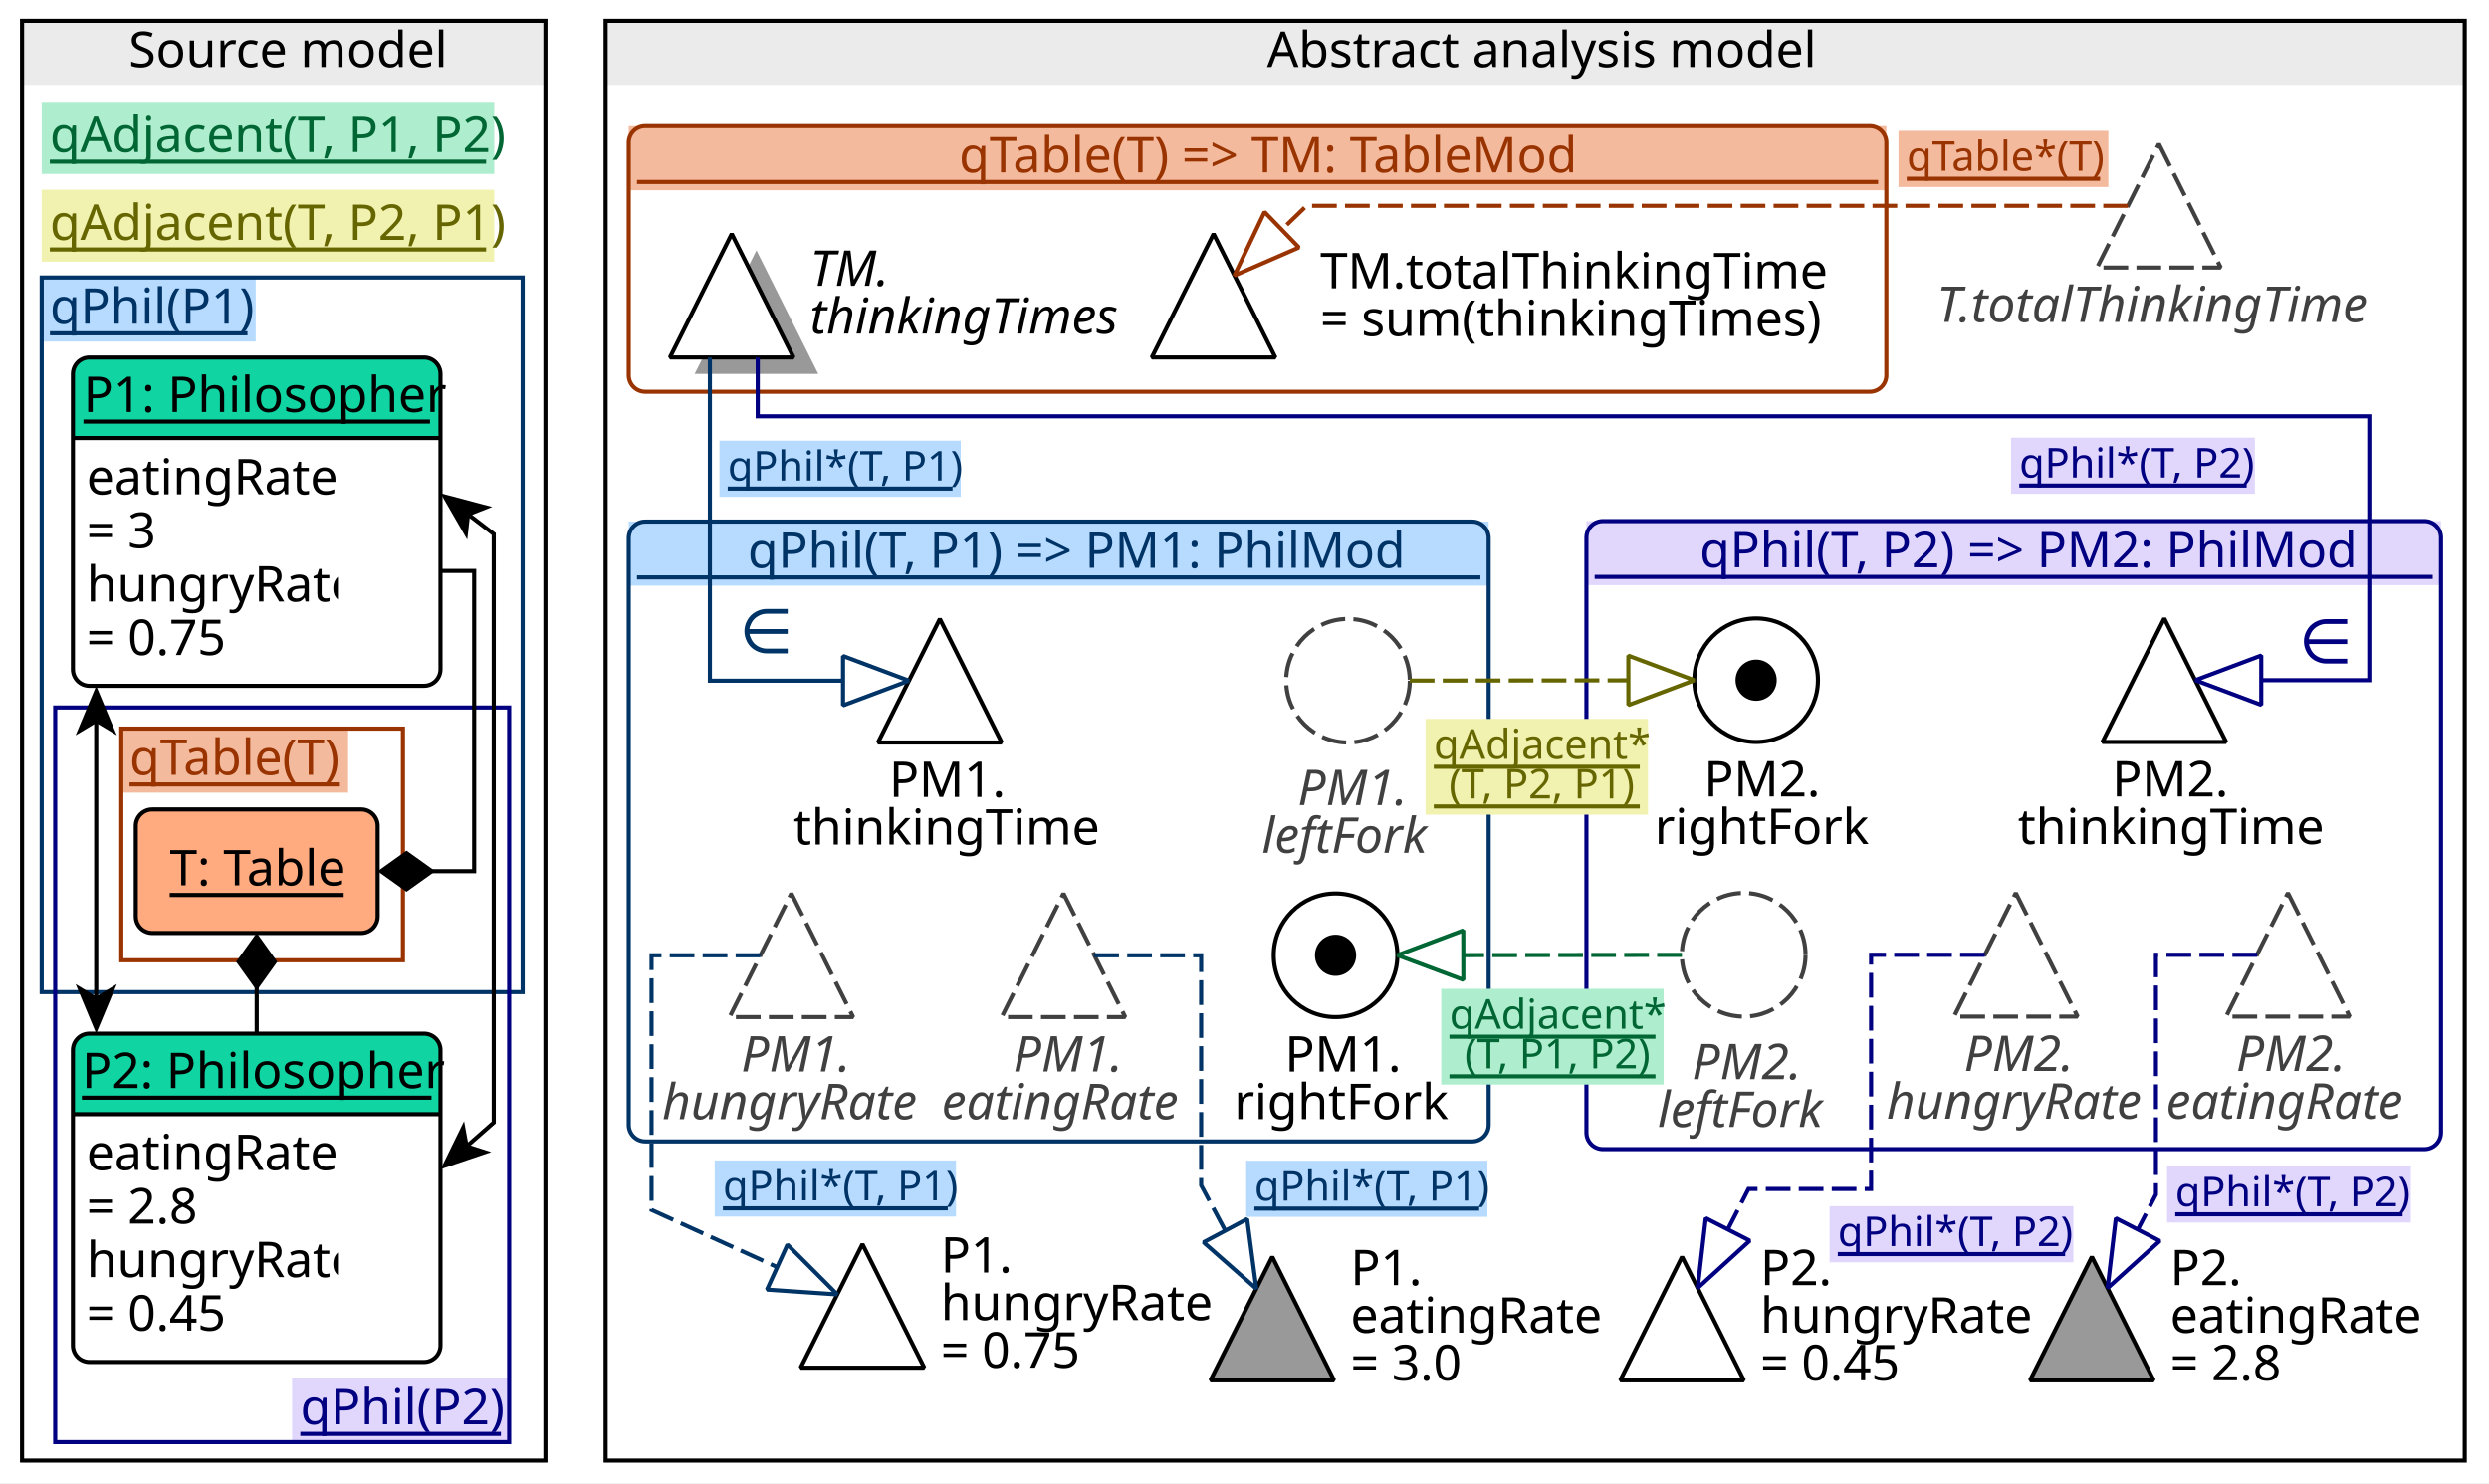
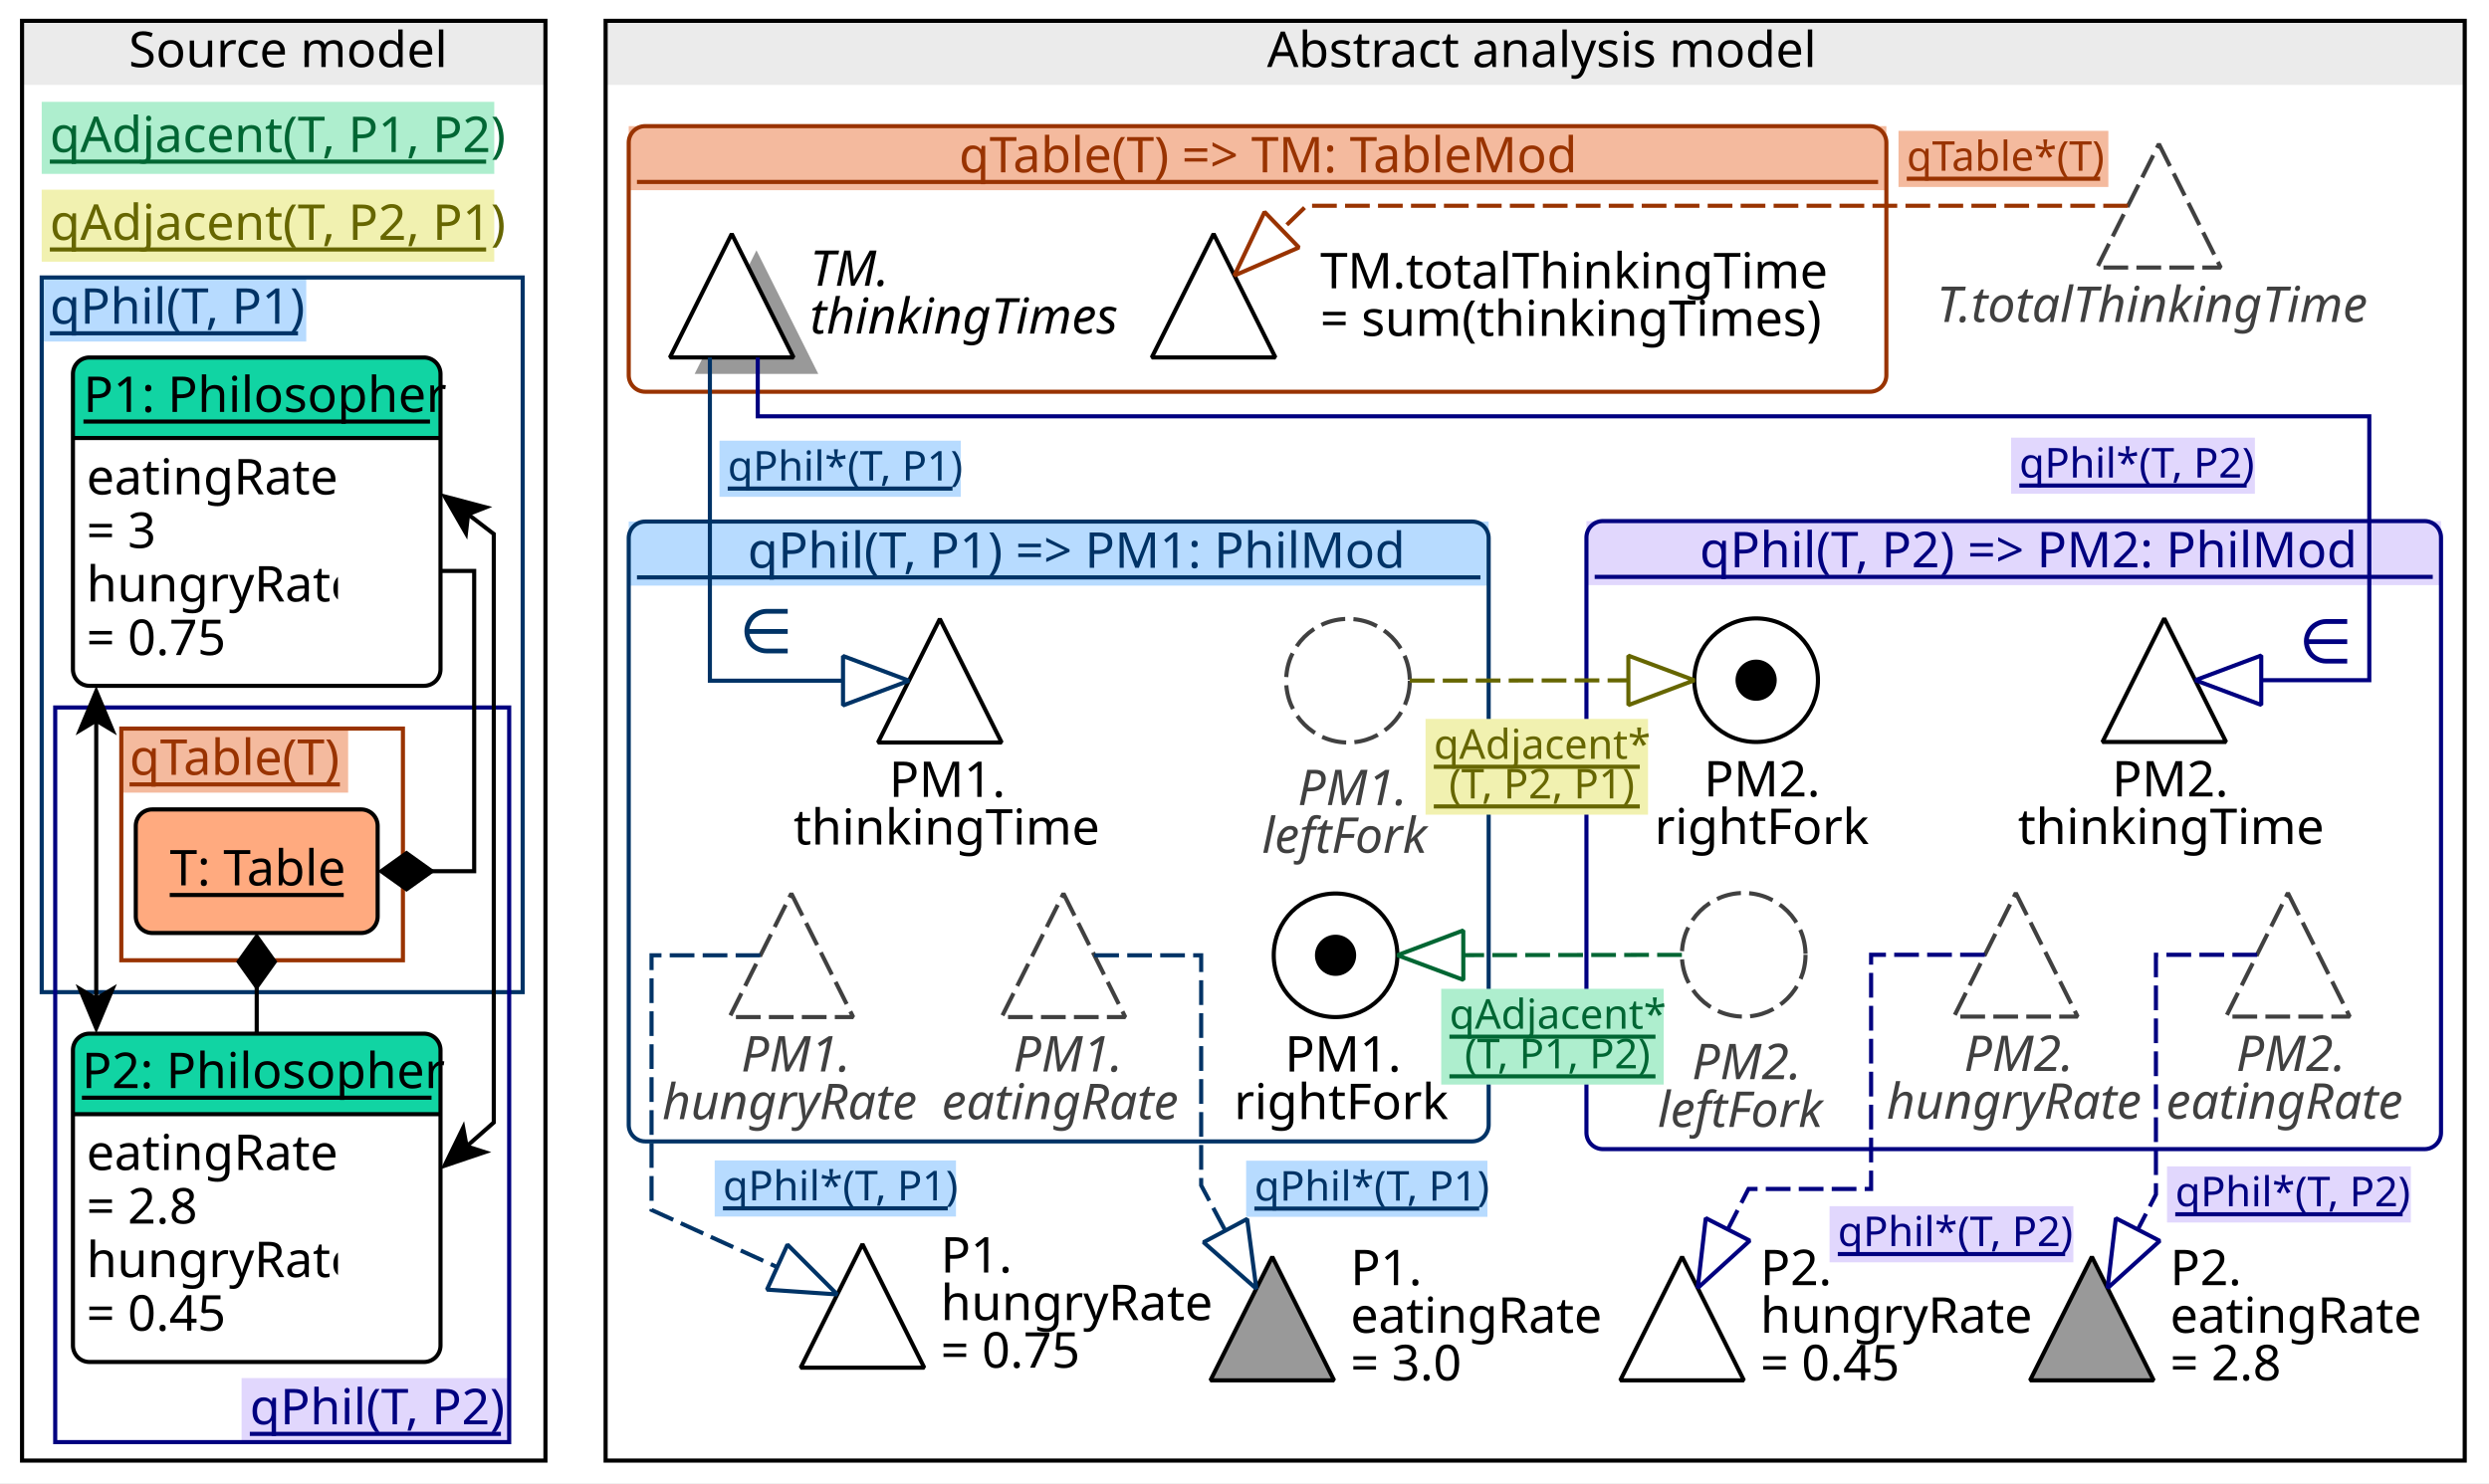
<svg xmlns="http://www.w3.org/2000/svg" fill-opacity="1" color-rendering="auto" color-interpolation="auto" text-rendering="auto" stroke="black" stroke-linecap="square" width="604" stroke-miterlimit="10" shape-rendering="auto" stroke-opacity="1" fill="black" stroke-dasharray="none" font-weight="normal" stroke-width="1" height="360" font-family="'Dialog'" font-style="normal" stroke-linejoin="miter" font-size="12px" stroke-dashoffset="0" image-rendering="auto">
  <defs id="genericDefs" />
  <g>
    <defs id="defs1">
      <clipPath clipPathUnits="userSpaceOnUse" id="clipPath1">
        <path d="M0 0 L604 0 L604 360 L0 360 L0 0 Z" />
      </clipPath>
      <clipPath clipPathUnits="userSpaceOnUse" id="clipPath2">
        <path d="M478 561 L1082 561 L1082 921 L478 921 L478 561 Z" />
      </clipPath>
      <clipPath clipPathUnits="userSpaceOnUse" id="clipPath3">
        <path d="M478 667.326 L478 921 L1082 921 L1082 667.326 Z" />
      </clipPath>
      <clipPath clipPathUnits="userSpaceOnUse" id="clipPath4">
        <path d="M478 561 L478 667.326 L1082 667.326 L1082 561 Z" />
      </clipPath>
      <clipPath clipPathUnits="userSpaceOnUse" id="clipPath5">
        <path d="M0 0 L0 52 L61 52 L61 0 Z" />
      </clipPath>
      <clipPath clipPathUnits="userSpaceOnUse" id="clipPath6">
        <path d="M478 831.456 L478 921 L1082 921 L1082 831.456 Z" />
      </clipPath>
      <clipPath clipPathUnits="userSpaceOnUse" id="clipPath7">
        <path d="M478 561 L478 831.456 L1082 831.456 L1082 561 Z" />
      </clipPath>
      <clipPath clipPathUnits="userSpaceOnUse" id="clipPath8">
        <path d="M472 557 L1076 557 L1076 917 L472 917 L472 557 Z" />
      </clipPath>
    </defs>
    <g fill="white" text-rendering="geometricPrecision" shape-rendering="geometricPrecision" transform="translate(-478,-561)" stroke="white">
      <rect x="478" width="604" height="360" y="561" clip-path="url(#clipPath2)" stroke="none" />
    </g>
    <g fill="white" text-rendering="geometricPrecision" shape-rendering="geometricPrecision" transform="matrix(1,0,0,1,-478,-561)" stroke="white">
      <rect x="483.351" width="127.012" height="349.481" y="566.058" clip-path="url(#clipPath2)" stroke="none" />
      <rect x="483.351" y="566.058" clip-path="url(#clipPath2)" fill="rgb(235,235,235)" width="127.012" height="15.55" stroke="none" />
    </g>
    <g text-rendering="geometricPrecision" stroke-miterlimit="1.45" shape-rendering="geometricPrecision" font-family="'Fira Sans'" transform="matrix(1,0,0,1,-478,-561)" stroke-linecap="butt">
      <text x="509.246" xml:space="preserve" y="577.275" clip-path="url(#clipPath2)" stroke="none">Source model</text>
      <rect fill="none" x="483.351" width="127.012" height="349.481" y="566.058" clip-path="url(#clipPath2)" />
    </g>
    <g fill="rgb(183,219,255)" text-rendering="geometricPrecision" shape-rendering="geometricPrecision" transform="matrix(1,0,0,1,-478,-561)" stroke="rgb(183,219,255)">
-       <rect x="488.121" width="51.938" height="15.55" y="628.356" clip-path="url(#clipPath2)" stroke="none" />
+       <rect x="488.121" width="64.195" height="15.55" y="628.356" clip-path="url(#clipPath2)" stroke="none" />
    </g>
    <g stroke-linecap="butt" transform="matrix(1,0,0,1,-478,-561)" fill="rgb(0,51,102)" text-rendering="geometricPrecision" font-family="'Fira Sans'" shape-rendering="geometricPrecision" stroke="rgb(0,51,102)" stroke-miterlimit="1.45">
-       <text x="490.121" xml:space="preserve" y="639.573" clip-path="url(#clipPath2)" stroke="none">qPhil(P1)</text>
-       <line y2="641.906" fill="none" x1="490.121" clip-path="url(#clipPath2)" x2="538.059" y1="641.906" />
+       <text x="490.121" xml:space="preserve" y="639.573" clip-path="url(#clipPath2)" stroke="none">qPhil(T, P1)</text>
+       <line y2="641.906" fill="none" x1="490.121" clip-path="url(#clipPath2)" x2="550.316" y1="641.906" />
      <rect fill="none" x="488.121" width="116.717" height="173.474" y="628.356" clip-path="url(#clipPath2)" />
    </g>
    <g fill="rgb(225,215,253)" text-rendering="geometricPrecision" shape-rendering="geometricPrecision" transform="matrix(1,0,0,1,-478,-561)" stroke="rgb(225,215,253)">
-       <rect x="548.88" width="52.681" height="15.55" y="895.509" clip-path="url(#clipPath2)" stroke="none" />
+       <rect x="536.623" width="64.939" height="15.55" y="895.509" clip-path="url(#clipPath2)" stroke="none" />
    </g>
    <g stroke-linecap="butt" transform="matrix(1,0,0,1,-478,-561)" fill="navy" text-rendering="geometricPrecision" font-family="'Fira Sans'" shape-rendering="geometricPrecision" stroke="navy" stroke-miterlimit="1.45">
-       <text x="550.88" xml:space="preserve" y="906.726" clip-path="url(#clipPath2)" stroke="none">qPhil(P2)</text>
-       <line y2="909.059" fill="none" x1="550.88" clip-path="url(#clipPath2)" x2="599.561" y1="909.059" />
+       <text x="538.623" xml:space="preserve" y="906.726" clip-path="url(#clipPath2)" stroke="none">qPhil(T, P2)</text>
+       <line y2="909.059" fill="none" x1="538.623" clip-path="url(#clipPath2)" x2="599.561" y1="909.059" />
      <rect fill="none" x="491.398" width="110.163" height="178.326" y="732.732" clip-path="url(#clipPath2)" />
    </g>
    <g fill="rgb(255,170,127)" text-rendering="geometricPrecision" shape-rendering="geometricPrecision" transform="matrix(1,0,0,1,-478,-561)" stroke="rgb(255,170,127)">
      <rect x="510.95" y="757.476" clip-path="url(#clipPath2)" width="58.694" rx="4" ry="4" height="30" stroke="none" />
    </g>
    <g text-rendering="geometricPrecision" stroke-miterlimit="1.45" shape-rendering="geometricPrecision" transform="matrix(1,0,0,1,-478,-561)" stroke-linecap="butt">
      <rect x="510.95" y="757.476" clip-path="url(#clipPath2)" fill="none" width="58.694" rx="4" ry="4" height="30" />
      <text x="519.188" xml:space="preserve" y="775.918" clip-path="url(#clipPath2)" font-family="'Fira Sans'" stroke="none">T: Table</text>
      <line y2="778.251" fill="none" x1="519.188" clip-path="url(#clipPath2)" x2="561.405" y1="778.251" />
    </g>
    <g fill="white" text-rendering="geometricPrecision" shape-rendering="geometricPrecision" transform="matrix(1,0,0,1,-478,-561)" stroke="white">
      <rect x="495.7" y="647.776" clip-path="url(#clipPath3)" width="89.195" rx="4" ry="4" height="79.7" stroke="none" />
      <rect x="495.7" y="647.776" clip-path="url(#clipPath4)" fill="rgb(17,212,163)" width="89.195" rx="4" ry="4" height="79.7" stroke="none" />
    </g>
    <g text-rendering="geometricPrecision" stroke-miterlimit="1.45" shape-rendering="geometricPrecision" transform="matrix(1,0,0,1,-478,-561)" stroke-linecap="butt">
      <rect x="495.7" y="647.776" clip-path="url(#clipPath2)" fill="none" width="89.195" rx="4" ry="4" height="79.7" />
      <line y2="667.326" fill="none" x1="495.7" clip-path="url(#clipPath2)" x2="584.894" y1="667.326" />
      <text x="498.248" xml:space="preserve" y="660.993" clip-path="url(#clipPath2)" font-family="'Fira Sans'" stroke="none">P1: Philosopher</text>
      <line y2="663.326" fill="none" x1="498.248" clip-path="url(#clipPath2)" x2="582.346" y1="663.326" />
    </g>
    <g text-rendering="geometricPrecision" stroke-miterlimit="1.45" shape-rendering="geometricPrecision" font-family="'Fira Sans'" transform="matrix(1,0,0,1,-478,-561) translate(499,671)" stroke-linecap="butt">
      <text x="0" xml:space="preserve" y="10" clip-path="url(#clipPath5)" stroke="none">eatingRate</text>
      <text x="57" xml:space="preserve" y="10" clip-path="url(#clipPath5)" stroke="none"> </text>
      <text x="0" xml:space="preserve" y="23" clip-path="url(#clipPath5)" stroke="none">= 3</text>
      <text x="16" xml:space="preserve" y="23" clip-path="url(#clipPath5)" stroke="none"> </text>
      <text x="0" xml:space="preserve" y="36" clip-path="url(#clipPath5)" stroke="none">hungryRate</text>
      <text x="61" xml:space="preserve" y="36" clip-path="url(#clipPath5)" stroke="none"> </text>
      <text x="0" xml:space="preserve" y="49" clip-path="url(#clipPath5)" stroke="none">= 0.75</text>
    </g>
    <g fill="white" text-rendering="geometricPrecision" shape-rendering="geometricPrecision" transform="matrix(1,0,0,1,-478,-561)" stroke="white">
      <rect x="495.7" y="811.906" clip-path="url(#clipPath6)" width="89.195" rx="4" ry="4" height="79.7" stroke="none" />
      <rect x="495.7" y="811.906" clip-path="url(#clipPath7)" fill="rgb(17,212,163)" width="89.195" rx="4" ry="4" height="79.7" stroke="none" />
    </g>
    <g text-rendering="geometricPrecision" stroke-miterlimit="1.45" shape-rendering="geometricPrecision" transform="matrix(1,0,0,1,-478,-561)" stroke-linecap="butt">
      <rect x="495.7" y="811.906" clip-path="url(#clipPath2)" fill="none" width="89.195" rx="4" ry="4" height="79.7" />
      <line y2="831.456" fill="none" x1="495.7" clip-path="url(#clipPath2)" x2="584.894" y1="831.456" />
      <text x="497.876" xml:space="preserve" y="825.123" clip-path="url(#clipPath2)" font-family="'Fira Sans'" stroke="none">P2: Philosopher</text>
      <line y2="827.456" fill="none" x1="497.876" clip-path="url(#clipPath2)" x2="582.717" y1="827.456" />
    </g>
    <g text-rendering="geometricPrecision" stroke-miterlimit="1.45" shape-rendering="geometricPrecision" font-family="'Fira Sans'" transform="matrix(1,0,0,1,-478,-561) translate(499,835)" stroke-linecap="butt">
      <text x="0" xml:space="preserve" y="10" clip-path="url(#clipPath5)" stroke="none">eatingRate</text>
      <text x="57" xml:space="preserve" y="10" clip-path="url(#clipPath5)" stroke="none"> </text>
      <text x="0" xml:space="preserve" y="23" clip-path="url(#clipPath5)" stroke="none">= 2.8</text>
      <text x="26" xml:space="preserve" y="23" clip-path="url(#clipPath5)" stroke="none"> </text>
      <text x="0" xml:space="preserve" y="36" clip-path="url(#clipPath5)" stroke="none">hungryRate</text>
      <text x="61" xml:space="preserve" y="36" clip-path="url(#clipPath5)" stroke="none"> </text>
      <text x="0" xml:space="preserve" y="49" clip-path="url(#clipPath5)" stroke="none">= 0.45</text>
    </g>
    <g fill="rgb(244,186,158)" text-rendering="geometricPrecision" shape-rendering="geometricPrecision" transform="matrix(1,0,0,1,-478,-561)" stroke="rgb(244,186,158)">
      <rect x="507.438" width="55.044" height="15.55" y="737.856" clip-path="url(#clipPath2)" stroke="none" />
    </g>
    <g stroke-linecap="butt" transform="matrix(1,0,0,1,-478,-561)" fill="rgb(153,51,0)" text-rendering="geometricPrecision" font-family="'Fira Sans'" shape-rendering="geometricPrecision" stroke="rgb(153,51,0)" stroke-miterlimit="1.45">
      <text x="509.438" xml:space="preserve" y="749.073" clip-path="url(#clipPath2)" stroke="none">qTable(T)</text>
      <line y2="751.406" fill="none" x1="509.438" clip-path="url(#clipPath2)" x2="560.482" y1="751.406" />
      <rect fill="none" x="507.438" width="68.339" height="56.24" y="737.856" clip-path="url(#clipPath2)" />
    </g>
    <g fill="rgb(174,238,206)" text-rendering="geometricPrecision" shape-rendering="geometricPrecision" transform="matrix(1,0,0,1,-478,-561)" stroke="rgb(174,238,206)">
      <rect x="488.121" width="109.823" height="17.487" y="585.72" clip-path="url(#clipPath2)" stroke="none" />
    </g>
    <g stroke-linecap="butt" transform="matrix(1,0,0,1,-478,-561)" fill="rgb(0,102,51)" text-rendering="geometricPrecision" font-family="'Fira Sans'" shape-rendering="geometricPrecision" stroke="rgb(0,102,51)" stroke-miterlimit="1.45">
      <text x="490.094" xml:space="preserve" y="597.906" clip-path="url(#clipPath2)" stroke="none">qAdjacent(T, P1, P2)</text>
      <line y2="600.238" fill="none" x1="490.094" clip-path="url(#clipPath2)" x2="595.971" y1="600.238" />
    </g>
    <g fill="rgb(241,241,176)" text-rendering="geometricPrecision" shape-rendering="geometricPrecision" transform="matrix(1,0,0,1,-478,-561)" stroke="rgb(241,241,176)">
      <rect x="488.121" width="109.823" height="17.487" y="607.038" clip-path="url(#clipPath2)" stroke="none" />
    </g>
    <g stroke-linecap="butt" transform="matrix(1,0,0,1,-478,-561)" fill="rgb(102,102,0)" text-rendering="geometricPrecision" font-family="'Fira Sans'" shape-rendering="geometricPrecision" stroke="rgb(102,102,0)" stroke-miterlimit="1.45">
      <text x="490.094" xml:space="preserve" y="619.224" clip-path="url(#clipPath2)" stroke="none">qAdjacent(T, P2, P1)</text>
      <line y2="621.556" fill="none" x1="490.094" clip-path="url(#clipPath2)" x2="595.971" y1="621.556" />
      <path fill="none" d="M576.647 772.476 L593.07 772.476 L593.07 699.588 L584.862 699.588" clip-path="url(#clipPath2)" stroke="black" />
      <path fill="black" d="M569.647 772.476 L576.647 767.476 L583.647 772.476 L576.647 777.476 Z" clip-path="url(#clipPath2)" stroke="none" />
      <path fill="none" d="M540.297 794.457 L540.297 811.915" clip-path="url(#clipPath2)" stroke="black" />
      <path fill="black" d="M540.297 787.457 L545.297 794.457 L540.297 801.457 L535.297 794.457 Z" clip-path="url(#clipPath2)" stroke="none" />
      <path fill="none" d="M591.253 685.588 L597.822 690.62 L597.822 833.472 L590.918 839.542" clip-path="url(#clipPath2)" stroke="black" />
      <path fill="black" d="M584.901 680.724 L591.388 691.99 L592.046 686.197 L597.468 684.051 Z" clip-path="url(#clipPath2)" stroke="none" />
      <path fill="black" d="M584.91 844.824 L597.223 840.655 L591.669 838.881 L590.62 833.145 Z" clip-path="url(#clipPath2)" stroke="none" />
      <path fill="none" d="M501.352 735.487 L501.352 803.874" clip-path="url(#clipPath2)" stroke="black" />
      <path fill="black" d="M501.352 727.487 L496.352 739.487 L501.352 736.487 L506.352 739.487 Z" clip-path="url(#clipPath2)" stroke="none" />
      <path fill="black" d="M501.352 811.874 L506.352 799.874 L501.352 802.874 L496.352 799.874 Z" clip-path="url(#clipPath2)" stroke="none" />
    </g>
    <g fill="rgb(235,235,235)" text-rendering="geometricPrecision" shape-rendering="geometricPrecision" transform="matrix(1,0,0,1,-478,-561)" stroke="rgb(235,235,235)">
      <rect x="624.963" width="451.144" height="15.55" y="566.058" clip-path="url(#clipPath2)" stroke="none" />
    </g>
    <g text-rendering="geometricPrecision" stroke-miterlimit="1.45" shape-rendering="geometricPrecision" font-family="'Fira Sans'" transform="matrix(1,0,0,1,-478,-561)" stroke-linecap="butt">
      <text x="785.465" xml:space="preserve" y="577.275" clip-path="url(#clipPath2)" stroke="none">Abstract analysis model</text>
      <rect fill="none" x="624.963" width="451.144" height="349.481" y="566.058" clip-path="url(#clipPath2)" />
    </g>
    <g fill="rgb(183,219,255)" text-rendering="geometricPrecision" shape-rendering="geometricPrecision" transform="matrix(1,0,0,1,-478,-561)" stroke="rgb(183,219,255)">
      <rect x="630.571" width="208.68" height="15.55" y="687.604" clip-path="url(#clipPath2)" stroke="none" />
    </g>
    <g stroke-linecap="butt" transform="matrix(1,0,0,1,-478,-561)" fill="rgb(0,51,102)" text-rendering="geometricPrecision" font-family="'Fira Sans'" shape-rendering="geometricPrecision" stroke="rgb(0,51,102)" stroke-miterlimit="1.45">
      <text x="659.448" xml:space="preserve" y="698.821" clip-path="url(#clipPath2)" stroke="none">qPhil(T, P1) =&gt; PM1: PhilMod</text>
      <line y2="701.154" fill="none" x1="632.571" clip-path="url(#clipPath2)" x2="837.251" y1="701.154" />
      <rect x="630.571" y="687.604" clip-path="url(#clipPath2)" fill="none" width="208.68" rx="4" ry="4" height="150.456" />
      <path fill="none" d="M706.068 711.232 L721.068 741.232 L691.068 741.232 Z" fill-rule="evenodd" clip-path="url(#clipPath2)" stroke="black" />
      <text fill="black" x="693.775" xml:space="preserve" y="754.449" clip-path="url(#clipPath2)" stroke="none">PM1.</text>
      <text fill="black" x="670.562" xml:space="preserve" y="765.999" clip-path="url(#clipPath2)" stroke="none">thinkingTime</text>
    </g>
    <g stroke-linecap="butt" transform="matrix(1,0,0,1,-478,-561)" fill="rgb(64,64,64)" text-rendering="geometricPrecision" shape-rendering="geometricPrecision" stroke-dasharray="6,2" stroke="rgb(64,64,64)" stroke-miterlimit="1.45">
      <path fill="none" d="M670.039 777.888 L685.039 807.888 L655.039 807.888 Z" fill-rule="evenodd" clip-path="url(#clipPath2)" />
      <text x="657.853" y="821.087" clip-path="url(#clipPath2)" font-family="'Fira Sans'" font-style="italic" stroke-dasharray="none" stroke="none" xml:space="preserve">PM1.</text>
      <text x="638.682" y="832.673" clip-path="url(#clipPath2)" font-family="'Fira Sans'" font-style="italic" stroke-dasharray="none" stroke="none" xml:space="preserve">hungryRate</text>
      <path fill="none" d="M736.068 777.888 L751.068 807.888 L721.068 807.888 Z" clip-path="url(#clipPath2)" fill-rule="evenodd" />
      <text x="723.883" y="821.087" clip-path="url(#clipPath2)" font-family="'Fira Sans'" font-style="italic" stroke-dasharray="none" stroke="none" xml:space="preserve">PM1.</text>
      <text x="706.504" y="832.673" clip-path="url(#clipPath2)" font-family="'Fira Sans'" font-style="italic" stroke-dasharray="none" stroke="none" xml:space="preserve">eatingRate</text>
      <circle clip-path="url(#clipPath2)" fill="none" r="15" stroke-dasharray="none" cx="802.097" cy="792.888" stroke="black" />
    </g>
    <g text-rendering="geometricPrecision" stroke-miterlimit="1.45" shape-rendering="geometricPrecision" font-family="'Fira Sans'" transform="matrix(1,0,0,1,-478,-561)" stroke-linecap="butt">
      <text x="789.804" xml:space="preserve" y="821.105" clip-path="url(#clipPath2)" stroke="none">PM1.</text>
      <text x="777.463" xml:space="preserve" y="832.655" clip-path="url(#clipPath2)" stroke="none">rightFork</text>
    </g>
    <g stroke-linecap="butt" transform="matrix(1,0,0,1,-478,-561)" fill="rgb(64,64,64)" text-rendering="geometricPrecision" shape-rendering="geometricPrecision" stroke-dasharray="6,2" stroke="rgb(64,64,64)" stroke-miterlimit="1.45">
      <circle fill="none" r="15" clip-path="url(#clipPath2)" cx="805.112" cy="726.232" />
      <text x="792.927" y="756.431" clip-path="url(#clipPath2)" font-family="'Fira Sans'" font-style="italic" stroke-dasharray="none" stroke="none" xml:space="preserve">PM1.</text>
      <text x="784.226" y="768.017" clip-path="url(#clipPath2)" font-family="'Fira Sans'" font-style="italic" stroke-dasharray="none" stroke="none" xml:space="preserve">leftFork</text>
    </g>
    <g text-rendering="geometricPrecision" shape-rendering="geometricPrecision" transform="matrix(1,0,0,1,-478,-561)">
      <circle r="5" clip-path="url(#clipPath2)" cx="802.097" cy="792.888" stroke="none" />
      <rect x="862.976" y="687.482" clip-path="url(#clipPath2)" fill="rgb(225,215,253)" width="207.378" height="15.55" stroke="none" />
    </g>
    <g stroke-linecap="butt" transform="matrix(1,0,0,1,-478,-561)" fill="navy" text-rendering="geometricPrecision" font-family="'Fira Sans'" shape-rendering="geometricPrecision" stroke="navy" stroke-miterlimit="1.45">
      <text x="890.459" xml:space="preserve" y="698.699" clip-path="url(#clipPath2)" stroke="none">qPhil(T, P2) =&gt; PM2: PhilMod</text>
      <line y2="701.032" fill="none" x1="864.976" clip-path="url(#clipPath2)" x2="1068.353" y1="701.032" />
      <rect x="862.976" y="687.482" clip-path="url(#clipPath2)" fill="none" width="207.378" rx="4" ry="4" height="152.456" />
      <path fill="none" d="M1003.2 711.11 L1018.2 741.11 L988.2 741.11 Z" fill-rule="evenodd" clip-path="url(#clipPath2)" stroke="black" />
      <text fill="black" x="990.535" xml:space="preserve" y="754.327" clip-path="url(#clipPath2)" stroke="none">PM2.</text>
      <text fill="black" x="967.693" xml:space="preserve" y="765.877" clip-path="url(#clipPath2)" stroke="none">thinkingTime</text>
    </g>
    <g stroke-linecap="butt" transform="matrix(1,0,0,1,-478,-561)" fill="rgb(64,64,64)" text-rendering="geometricPrecision" shape-rendering="geometricPrecision" stroke-dasharray="6,2" stroke="rgb(64,64,64)" stroke-miterlimit="1.45">
      <path fill="none" d="M967.171 777.766 L982.171 807.766 L952.171 807.766 Z" fill-rule="evenodd" clip-path="url(#clipPath2)" />
      <text x="954.614" y="820.965" clip-path="url(#clipPath2)" font-family="'Fira Sans'" font-style="italic" stroke-dasharray="none" stroke="none" xml:space="preserve">PM2.</text>
      <text x="935.814" y="832.551" clip-path="url(#clipPath2)" font-family="'Fira Sans'" font-style="italic" stroke-dasharray="none" stroke="none" xml:space="preserve">hungryRate</text>
      <path fill="none" d="M1033.2 777.766 L1048.2 807.766 L1018.2 807.766 Z" clip-path="url(#clipPath2)" fill-rule="evenodd" />
      <text x="1020.643" y="820.965" clip-path="url(#clipPath2)" font-family="'Fira Sans'" font-style="italic" stroke-dasharray="none" stroke="none" xml:space="preserve">PM2.</text>
      <text x="1003.636" y="832.551" clip-path="url(#clipPath2)" font-family="'Fira Sans'" font-style="italic" stroke-dasharray="none" stroke="none" xml:space="preserve">eatingRate</text>
      <circle clip-path="url(#clipPath2)" fill="none" r="15" stroke-dasharray="none" cx="904.156" cy="726.11" stroke="black" />
    </g>
    <g text-rendering="geometricPrecision" stroke-miterlimit="1.45" shape-rendering="geometricPrecision" font-family="'Fira Sans'" transform="matrix(1,0,0,1,-478,-561)" stroke-linecap="butt">
      <text x="891.491" xml:space="preserve" y="754.327" clip-path="url(#clipPath2)" stroke="none">PM2.</text>
      <text x="879.521" xml:space="preserve" y="765.877" clip-path="url(#clipPath2)" stroke="none">rightFork</text>
    </g>
    <g stroke-linecap="butt" transform="matrix(1,0,0,1,-478,-561)" fill="rgb(64,64,64)" text-rendering="geometricPrecision" shape-rendering="geometricPrecision" stroke-dasharray="6,2" stroke="rgb(64,64,64)" stroke-miterlimit="1.45">
      <circle fill="none" r="15" clip-path="url(#clipPath2)" cx="901.141" cy="792.766" />
      <text x="888.584" y="822.965" clip-path="url(#clipPath2)" font-family="'Fira Sans'" font-style="italic" stroke-dasharray="none" stroke="none" xml:space="preserve">PM2.</text>
      <text x="880.255" y="834.551" clip-path="url(#clipPath2)" font-family="'Fira Sans'" font-style="italic" stroke-dasharray="none" stroke="none" xml:space="preserve">leftFork</text>
    </g>
    <g text-rendering="geometricPrecision" shape-rendering="geometricPrecision" transform="matrix(1,0,0,1,-478,-561)">
      <circle r="5" clip-path="url(#clipPath2)" cx="904.156" cy="726.11" stroke="none" />
      <path fill="none" stroke-miterlimit="1.45" d="M687.29 862.995 L702.29 892.995 L672.29 892.995 Z" fill-rule="evenodd" clip-path="url(#clipPath2)" stroke-linecap="butt" />
      <text stroke-linecap="butt" x="706.29" y="869.887" clip-path="url(#clipPath2)" font-family="'Fira Sans'" stroke="none" stroke-miterlimit="1.45" xml:space="preserve">P1.</text>
      <text stroke-linecap="butt" x="706.29" y="881.437" clip-path="url(#clipPath2)" font-family="'Fira Sans'" stroke="none" stroke-miterlimit="1.45" xml:space="preserve">hungryRate</text>
      <text stroke-linecap="butt" x="706.29" y="892.987" clip-path="url(#clipPath2)" font-family="'Fira Sans'" stroke="none" stroke-miterlimit="1.45" xml:space="preserve">= 0.75</text>
      <path fill="rgb(153,153,153)" d="M786.737 866.067 L801.737 896.067 L771.737 896.067 Z" clip-path="url(#clipPath2)" fill-rule="evenodd" stroke="none" />
      <path fill="none" stroke-miterlimit="1.45" d="M786.737 866.067 L801.737 896.067 L771.737 896.067 Z" fill-rule="evenodd" clip-path="url(#clipPath2)" stroke-linecap="butt" />
      <text stroke-linecap="butt" x="805.737" y="872.959" clip-path="url(#clipPath2)" font-family="'Fira Sans'" stroke="none" stroke-miterlimit="1.45" xml:space="preserve">P1.</text>
      <text stroke-linecap="butt" x="805.737" y="884.509" clip-path="url(#clipPath2)" font-family="'Fira Sans'" stroke="none" stroke-miterlimit="1.45" xml:space="preserve">eatingRate</text>
      <text stroke-linecap="butt" x="805.737" y="896.058" clip-path="url(#clipPath2)" font-family="'Fira Sans'" stroke="none" stroke-miterlimit="1.45" xml:space="preserve">= 3.0</text>
      <path fill="none" stroke-miterlimit="1.45" d="M886.184 866.067 L901.184 896.067 L871.184 896.067 Z" fill-rule="evenodd" clip-path="url(#clipPath2)" stroke-linecap="butt" />
      <text stroke-linecap="butt" x="905.184" y="872.959" clip-path="url(#clipPath2)" font-family="'Fira Sans'" stroke="none" stroke-miterlimit="1.45" xml:space="preserve">P2.</text>
      <text stroke-linecap="butt" x="905.184" y="884.509" clip-path="url(#clipPath2)" font-family="'Fira Sans'" stroke="none" stroke-miterlimit="1.45" xml:space="preserve">hungryRate</text>
      <text stroke-linecap="butt" x="905.184" y="896.058" clip-path="url(#clipPath2)" font-family="'Fira Sans'" stroke="none" stroke-miterlimit="1.45" xml:space="preserve">= 0.45</text>
      <path fill="rgb(153,153,153)" d="M985.63 866.067 L1000.63 896.067 L970.63 896.067 Z" clip-path="url(#clipPath2)" fill-rule="evenodd" stroke="none" />
      <path fill="none" stroke-miterlimit="1.45" d="M985.63 866.067 L1000.63 896.067 L970.63 896.067 Z" fill-rule="evenodd" clip-path="url(#clipPath2)" stroke-linecap="butt" />
      <text stroke-linecap="butt" x="1004.63" y="872.959" clip-path="url(#clipPath2)" font-family="'Fira Sans'" stroke="none" stroke-miterlimit="1.45" xml:space="preserve">P2.</text>
      <text stroke-linecap="butt" x="1004.63" y="884.509" clip-path="url(#clipPath2)" font-family="'Fira Sans'" stroke="none" stroke-miterlimit="1.45" xml:space="preserve">eatingRate</text>
      <text stroke-linecap="butt" x="1004.63" y="896.058" clip-path="url(#clipPath2)" font-family="'Fira Sans'" stroke="none" stroke-miterlimit="1.45" xml:space="preserve">= 2.8</text>
    </g>
    <g stroke-linecap="butt" transform="matrix(1,0,0,1,-478,-561)" fill="rgb(102,102,0)" text-rendering="geometricPrecision" shape-rendering="geometricPrecision" stroke-dasharray="6,2" stroke="rgb(102,102,0)" stroke-miterlimit="1.45">
      <path fill="none" d="M820.112 726.214 L874.156 726.147" clip-path="url(#clipPath2)" />
      <path fill="white" d="M889.156 726.129 L873.149 720.149 L873.163 732.149 Z" clip-path="url(#clipPath2)" stroke="none" />
      <path fill="none" stroke-dasharray="none" d="M889.156 726.129 L873.149 720.149 L873.163 732.149 Z" clip-path="url(#clipPath2)" />
      <rect x="823.932" y="735.504" clip-path="url(#clipPath2)" fill="rgb(241,241,176)" width="53.992" height="23.249" stroke="none" />
      <text x="825.932" font-size="10px" y="745.185" clip-path="url(#clipPath2)" font-family="'Fira Sans'" stroke-dasharray="none" stroke="none" xml:space="preserve">qAdjacent*</text>
      <line clip-path="url(#clipPath2)" fill="none" x1="825.932" x2="875.924" y1="747.129" y2="747.129" stroke-dasharray="none" />
      <text x="829.615" font-size="10px" y="754.809" clip-path="url(#clipPath2)" font-family="'Fira Sans'" stroke-dasharray="none" stroke="none" xml:space="preserve">(T, P2, P1)</text>
      <line clip-path="url(#clipPath2)" fill="none" x1="825.932" x2="875.924" y1="756.753" y2="756.753" stroke-dasharray="none" />
      <path fill="none" d="M886.141 792.785 L832.097 792.851" clip-path="url(#clipPath2)" stroke="rgb(0,102,51)" />
      <path fill="white" d="M817.097 792.87 L833.105 798.85 L833.09 786.85 Z" clip-path="url(#clipPath2)" stroke="none" />
      <path fill="none" stroke-dasharray="none" d="M817.097 792.87 L833.105 798.85 L833.09 786.85 Z" clip-path="url(#clipPath2)" stroke="rgb(0,102,51)" />
      <rect x="827.735" y="801.021" clip-path="url(#clipPath2)" fill="rgb(174,238,206)" width="53.992" height="23.249" stroke="none" />
    </g>
    <g stroke-linecap="butt" font-size="10px" transform="matrix(1,0,0,1,-478,-561)" fill="rgb(0,102,51)" text-rendering="geometricPrecision" font-family="'Fira Sans'" shape-rendering="geometricPrecision" stroke="rgb(0,102,51)" stroke-miterlimit="1.45">
      <text x="829.735" xml:space="preserve" y="810.702" clip-path="url(#clipPath2)" stroke="none">qAdjacent*</text>
      <line y2="812.646" fill="none" x1="829.735" clip-path="url(#clipPath2)" x2="879.728" y1="812.646" />
      <text x="833.418" xml:space="preserve" y="820.327" clip-path="url(#clipPath2)" stroke="none">(T, P1, P2)</text>
      <line y2="822.271" fill="none" x1="829.735" clip-path="url(#clipPath2)" x2="879.728" y1="822.271" />
    </g>
    <g stroke-linecap="butt" transform="matrix(1,0,0,1,-478,-561)" fill="rgb(0,51,102)" text-rendering="geometricPrecision" shape-rendering="geometricPrecision" stroke-dasharray="6,2" stroke="rgb(0,51,102)" stroke-miterlimit="1.45">
      <path fill="none" d="M662.517 792.888 L636.109 792.888 L636.109 854.699 L667.515 868.994" clip-path="url(#clipPath2)" />
      <path fill="white" d="M681.168 875.208 L669.091 863.119 L664.12 874.04 Z" clip-path="url(#clipPath2)" stroke="none" />
      <path fill="none" stroke-dasharray="none" d="M681.168 875.208 L669.091 863.119 L664.12 874.04 Z" clip-path="url(#clipPath2)" />
      <rect x="651.436" y="842.683" clip-path="url(#clipPath2)" fill="rgb(183,219,255)" width="58.55" height="13.625" stroke="none" />
      <text x="653.436" font-size="10px" y="852.363" clip-path="url(#clipPath2)" font-family="'Fira Sans'" stroke-dasharray="none" stroke="none" xml:space="preserve">qPhil*(T, P1)</text>
      <line clip-path="url(#clipPath2)" fill="none" x1="653.436" x2="707.986" y1="854.307" y2="854.307" stroke-dasharray="none" />
      <path fill="none" d="M743.541 792.888 L769.485 792.888 L769.485 848.728 L775.819 860.6" clip-path="url(#clipPath2)" />
      <path fill="white" d="M782.879 873.835 L780.642 856.894 L770.054 862.542 Z" clip-path="url(#clipPath2)" stroke="none" />
      <path fill="none" stroke-dasharray="none" d="M782.879 873.835 L780.642 856.894 L770.054 862.542 Z" clip-path="url(#clipPath2)" />
      <rect x="780.398" y="842.75" clip-path="url(#clipPath2)" fill="rgb(183,219,255)" width="58.55" height="13.625" stroke="none" />
      <text x="782.398" font-size="10px" y="852.431" clip-path="url(#clipPath2)" font-family="'Fira Sans'" stroke-dasharray="none" stroke="none" xml:space="preserve">qPhil*(T, P1)</text>
      <line clip-path="url(#clipPath2)" fill="none" x1="782.398" x2="836.948" y1="854.375" y2="854.375" stroke-dasharray="none" />
      <path fill="none" d="M959.66 792.766 L932.055 792.766 L932.055 849.607 L902.302 849.607 L896.817 860.313" clip-path="url(#clipPath2)" stroke="navy" />
      <path fill="white" d="M889.977 873.663 L902.613 862.159 L891.933 856.687 Z" clip-path="url(#clipPath2)" stroke="none" />
      <path fill="none" stroke-dasharray="none" d="M889.977 873.663 L902.613 862.159 L891.933 856.687 Z" clip-path="url(#clipPath2)" stroke="navy" />
      <rect x="921.972" y="853.788" clip-path="url(#clipPath2)" fill="rgb(225,215,253)" width="59.17" height="13.625" stroke="none" />
    </g>
    <g stroke-linecap="butt" font-size="10px" transform="matrix(1,0,0,1,-478,-561)" fill="navy" text-rendering="geometricPrecision" font-family="'Fira Sans'" shape-rendering="geometricPrecision" stroke="navy" stroke-miterlimit="1.45">
      <text x="923.972" xml:space="preserve" y="863.469" clip-path="url(#clipPath2)" stroke="none">qPhil*(T, P2)</text>
      <line y2="865.413" fill="none" x1="923.972" clip-path="url(#clipPath2)" x2="979.142" y1="865.413" />
      <path fill="none" stroke-dasharray="6,2" d="M1025.725 792.766 L1001.175 792.766 L1001.175 850.941 L996.319 860.352" clip-path="url(#clipPath2)" />
    </g>
    <g stroke-linecap="butt" transform="matrix(1,0,0,1,-478,-561)" fill="white" text-rendering="geometricPrecision" shape-rendering="geometricPrecision" stroke-dasharray="6,2" stroke="white" stroke-miterlimit="1.45">
      <path d="M989.441 873.682 L1002.109 862.215 L991.445 856.712 Z" stroke="none" clip-path="url(#clipPath2)" />
      <path fill="none" stroke-dasharray="none" d="M989.441 873.682 L1002.109 862.215 L991.445 856.712 Z" clip-path="url(#clipPath2)" stroke="navy" />
      <rect x="1003.866" y="844.128" clip-path="url(#clipPath2)" fill="rgb(225,215,253)" width="59.17" height="13.625" stroke="none" />
    </g>
    <g stroke-linecap="butt" font-size="10px" transform="matrix(1,0,0,1,-478,-561)" fill="navy" text-rendering="geometricPrecision" font-family="'Fira Sans'" shape-rendering="geometricPrecision" stroke="navy" stroke-miterlimit="1.45">
      <text x="1005.866" xml:space="preserve" y="853.809" clip-path="url(#clipPath2)" stroke="none">qPhil*(T, P2)</text>
      <line y2="855.753" fill="none" x1="1005.866" clip-path="url(#clipPath2)" x2="1061.036" y1="855.753" />
    </g>
    <g fill="rgb(244,186,158)" text-rendering="geometricPrecision" shape-rendering="geometricPrecision" transform="matrix(1,0,0,1,-478,-561)" stroke="rgb(244,186,158)">
      <rect x="630.571" width="305.187" height="15.55" y="591.617" clip-path="url(#clipPath2)" stroke="none" />
    </g>
    <g stroke-linecap="butt" transform="matrix(1,0,0,1,-478,-561)" fill="rgb(153,51,0)" text-rendering="geometricPrecision" font-family="'Fira Sans'" shape-rendering="geometricPrecision" stroke="rgb(153,51,0)" stroke-miterlimit="1.45">
      <text x="710.725" xml:space="preserve" y="602.834" clip-path="url(#clipPath2)" stroke="none">qTable(T) =&gt; TM: TableMod</text>
      <line y2="605.167" fill="none" x1="632.571" clip-path="url(#clipPath2)" x2="933.758" y1="605.167" />
      <rect x="630.571" y="591.617" clip-path="url(#clipPath2)" fill="none" width="305.187" rx="4" ry="4" height="64.473" />
      <path fill="none" d="M772.5 617.764 L787.5 647.764 L757.5 647.764 Z" fill-rule="evenodd" clip-path="url(#clipPath2)" stroke="black" />
      <text fill="black" x="798.373" xml:space="preserve" y="630.981" clip-path="url(#clipPath2)" stroke="none">TM.totalThinkingTime</text>
      <text fill="black" x="798.373" xml:space="preserve" y="642.531" clip-path="url(#clipPath2)" stroke="none">= sum(thinkingTimes)</text>
    </g>
    <g fill="rgb(153,153,153)" text-rendering="geometricPrecision" shape-rendering="geometricPrecision" transform="matrix(1,0,0,1,-478,-561) translate(6,4)" stroke="rgb(153,153,153)">
      <path d="M655.569 617.764 L670.569 647.764 L640.569 647.764 Z" fill-rule="evenodd" clip-path="url(#clipPath8)" stroke="none" />
    </g>
    <g fill="white" text-rendering="geometricPrecision" shape-rendering="geometricPrecision" transform="matrix(1,0,0,1,-478,-561)" stroke="white">
      <path d="M655.569 617.764 L670.569 647.764 L640.569 647.764 Z" fill-rule="evenodd" clip-path="url(#clipPath2)" stroke="none" />
    </g>
    <g text-rendering="geometricPrecision" stroke-miterlimit="1.45" shape-rendering="geometricPrecision" transform="matrix(1,0,0,1,-478,-561)" stroke-linecap="butt">
      <path fill="none" d="M655.569 617.764 L670.569 647.764 L640.569 647.764 Z" fill-rule="evenodd" clip-path="url(#clipPath2)" />
      <text x="674.569" y="630.378" clip-path="url(#clipPath2)" font-family="'Fira Sans'" font-style="italic" stroke="none" xml:space="preserve">TM.</text>
      <text x="674.569" y="641.963" clip-path="url(#clipPath2)" font-family="'Fira Sans'" font-style="italic" stroke="none" xml:space="preserve">thinkingTimes</text>
      <path fill="none" stroke-dasharray="6,2" d="M1001.898 595.945 L1016.898 625.945 L986.898 625.945 Z" clip-path="url(#clipPath2)" fill-rule="evenodd" stroke="rgb(64,64,64)" />
    </g>
    <g stroke-linecap="butt" transform="matrix(1,0,0,1,-478,-561)" fill="rgb(64,64,64)" text-rendering="geometricPrecision" font-family="'Fira Sans'" shape-rendering="geometricPrecision" font-style="italic" stroke="rgb(64,64,64)" stroke-miterlimit="1.45">
      <text x="947.981" xml:space="preserve" y="639.144" clip-path="url(#clipPath2)" stroke="none">T.totalThinkingTime</text>
    </g>
    <g stroke-linecap="butt" transform="matrix(1,0,0,1,-478,-561)" fill="rgb(0,51,102)" text-rendering="geometricPrecision" shape-rendering="geometricPrecision" stroke="rgb(0,51,102)" stroke-miterlimit="1.45">
      <path fill="none" d="M650.266 647.793 L650.266 726.232 L683.575 726.232" clip-path="url(#clipPath2)" />
      <path fill="white" d="M698.575 726.232 L682.575 720.232 L682.575 732.232 Z" clip-path="url(#clipPath2)" stroke="none" />
      <path fill="none" d="M698.575 726.232 L682.575 720.232 L682.575 732.232 Z" clip-path="url(#clipPath2)" />
      <text x="657.367" font-size="15px" y="719.458" clip-path="url(#clipPath2)" font-family="'DejaVu Sans'" stroke="none" xml:space="preserve">∈</text>
      <rect x="652.595" y="667.97" clip-path="url(#clipPath2)" fill="rgb(183,219,255)" width="58.55" height="13.625" stroke="none" />
      <text x="654.595" font-size="10px" y="677.651" clip-path="url(#clipPath2)" font-family="'Fira Sans'" stroke="none" xml:space="preserve">qPhil*(T, P1)</text>
      <line y2="679.595" fill="none" x1="654.595" clip-path="url(#clipPath2)" x2="709.145" y1="679.595" />
      <path fill="none" d="M661.879 647.789 L661.879 662.053 L1052.951 662.053 L1052.951 726.11 L1025.731 726.11" clip-path="url(#clipPath2)" stroke="navy" />
      <path fill="white" d="M1010.731 726.11 L1026.731 732.11 L1026.731 720.11 Z" clip-path="url(#clipPath2)" stroke="none" />
      <path fill="none" d="M1010.731 726.11 L1026.731 732.11 L1026.731 720.11 Z" clip-path="url(#clipPath2)" stroke="navy" />
    </g>
    <g stroke-linecap="butt" font-size="15px" transform="matrix(1,0,0,1,-478,-561)" fill="navy" text-rendering="geometricPrecision" font-family="'DejaVu Sans'" shape-rendering="geometricPrecision" stroke="navy" stroke-miterlimit="1.45">
      <text x="1035.809" xml:space="preserve" y="721.927" clip-path="url(#clipPath2)" stroke="none">∈</text>
    </g>
    <g stroke-linecap="butt" transform="matrix(1,0,0,1,-478,-561)" fill="rgb(225,215,253)" text-rendering="geometricPrecision" shape-rendering="geometricPrecision" stroke="rgb(225,215,253)" stroke-miterlimit="1.45">
      <rect x="966.019" width="59.17" height="13.625" y="667.234" clip-path="url(#clipPath2)" stroke="none" />
    </g>
    <g stroke-linecap="butt" font-size="10px" transform="matrix(1,0,0,1,-478,-561)" fill="navy" text-rendering="geometricPrecision" font-family="'Fira Sans'" shape-rendering="geometricPrecision" stroke="navy" stroke-miterlimit="1.45">
      <text x="968.019" xml:space="preserve" y="676.914" clip-path="url(#clipPath2)" stroke="none">qPhil*(T, P2)</text>
      <line y2="678.858" fill="none" x1="968.019" clip-path="url(#clipPath2)" x2="1023.188" y1="678.858" />
    </g>
    <g stroke-linecap="butt" transform="matrix(1,0,0,1,-478,-561)" fill="rgb(153,51,0)" text-rendering="geometricPrecision" shape-rendering="geometricPrecision" stroke-dasharray="6,2" stroke="rgb(153,51,0)" stroke-miterlimit="1.45">
      <path fill="none" d="M994.396 610.945 L987.068 610.945 L795.047 610.945 L788.321 617.453" clip-path="url(#clipPath2)" />
      <path fill="white" d="M777.542 627.885 L793.212 621.07 L784.867 612.446 Z" clip-path="url(#clipPath2)" stroke="none" />
      <path fill="none" stroke-dasharray="none" d="M777.542 627.885 L793.212 621.07 L784.867 612.446 Z" clip-path="url(#clipPath2)" />
      <rect x="938.706" y="592.76" clip-path="url(#clipPath2)" fill="rgb(244,186,158)" width="50.924" height="13.625" stroke="none" />
      <text x="940.706" font-size="10px" y="602.441" clip-path="url(#clipPath2)" font-family="'Fira Sans'" stroke-dasharray="none" stroke="none" xml:space="preserve">qTable*(T)</text>
      <line clip-path="url(#clipPath2)" fill="none" x1="940.706" x2="987.63" y1="604.385" y2="604.385" stroke-dasharray="none" />
    </g>
  </g>
</svg>
